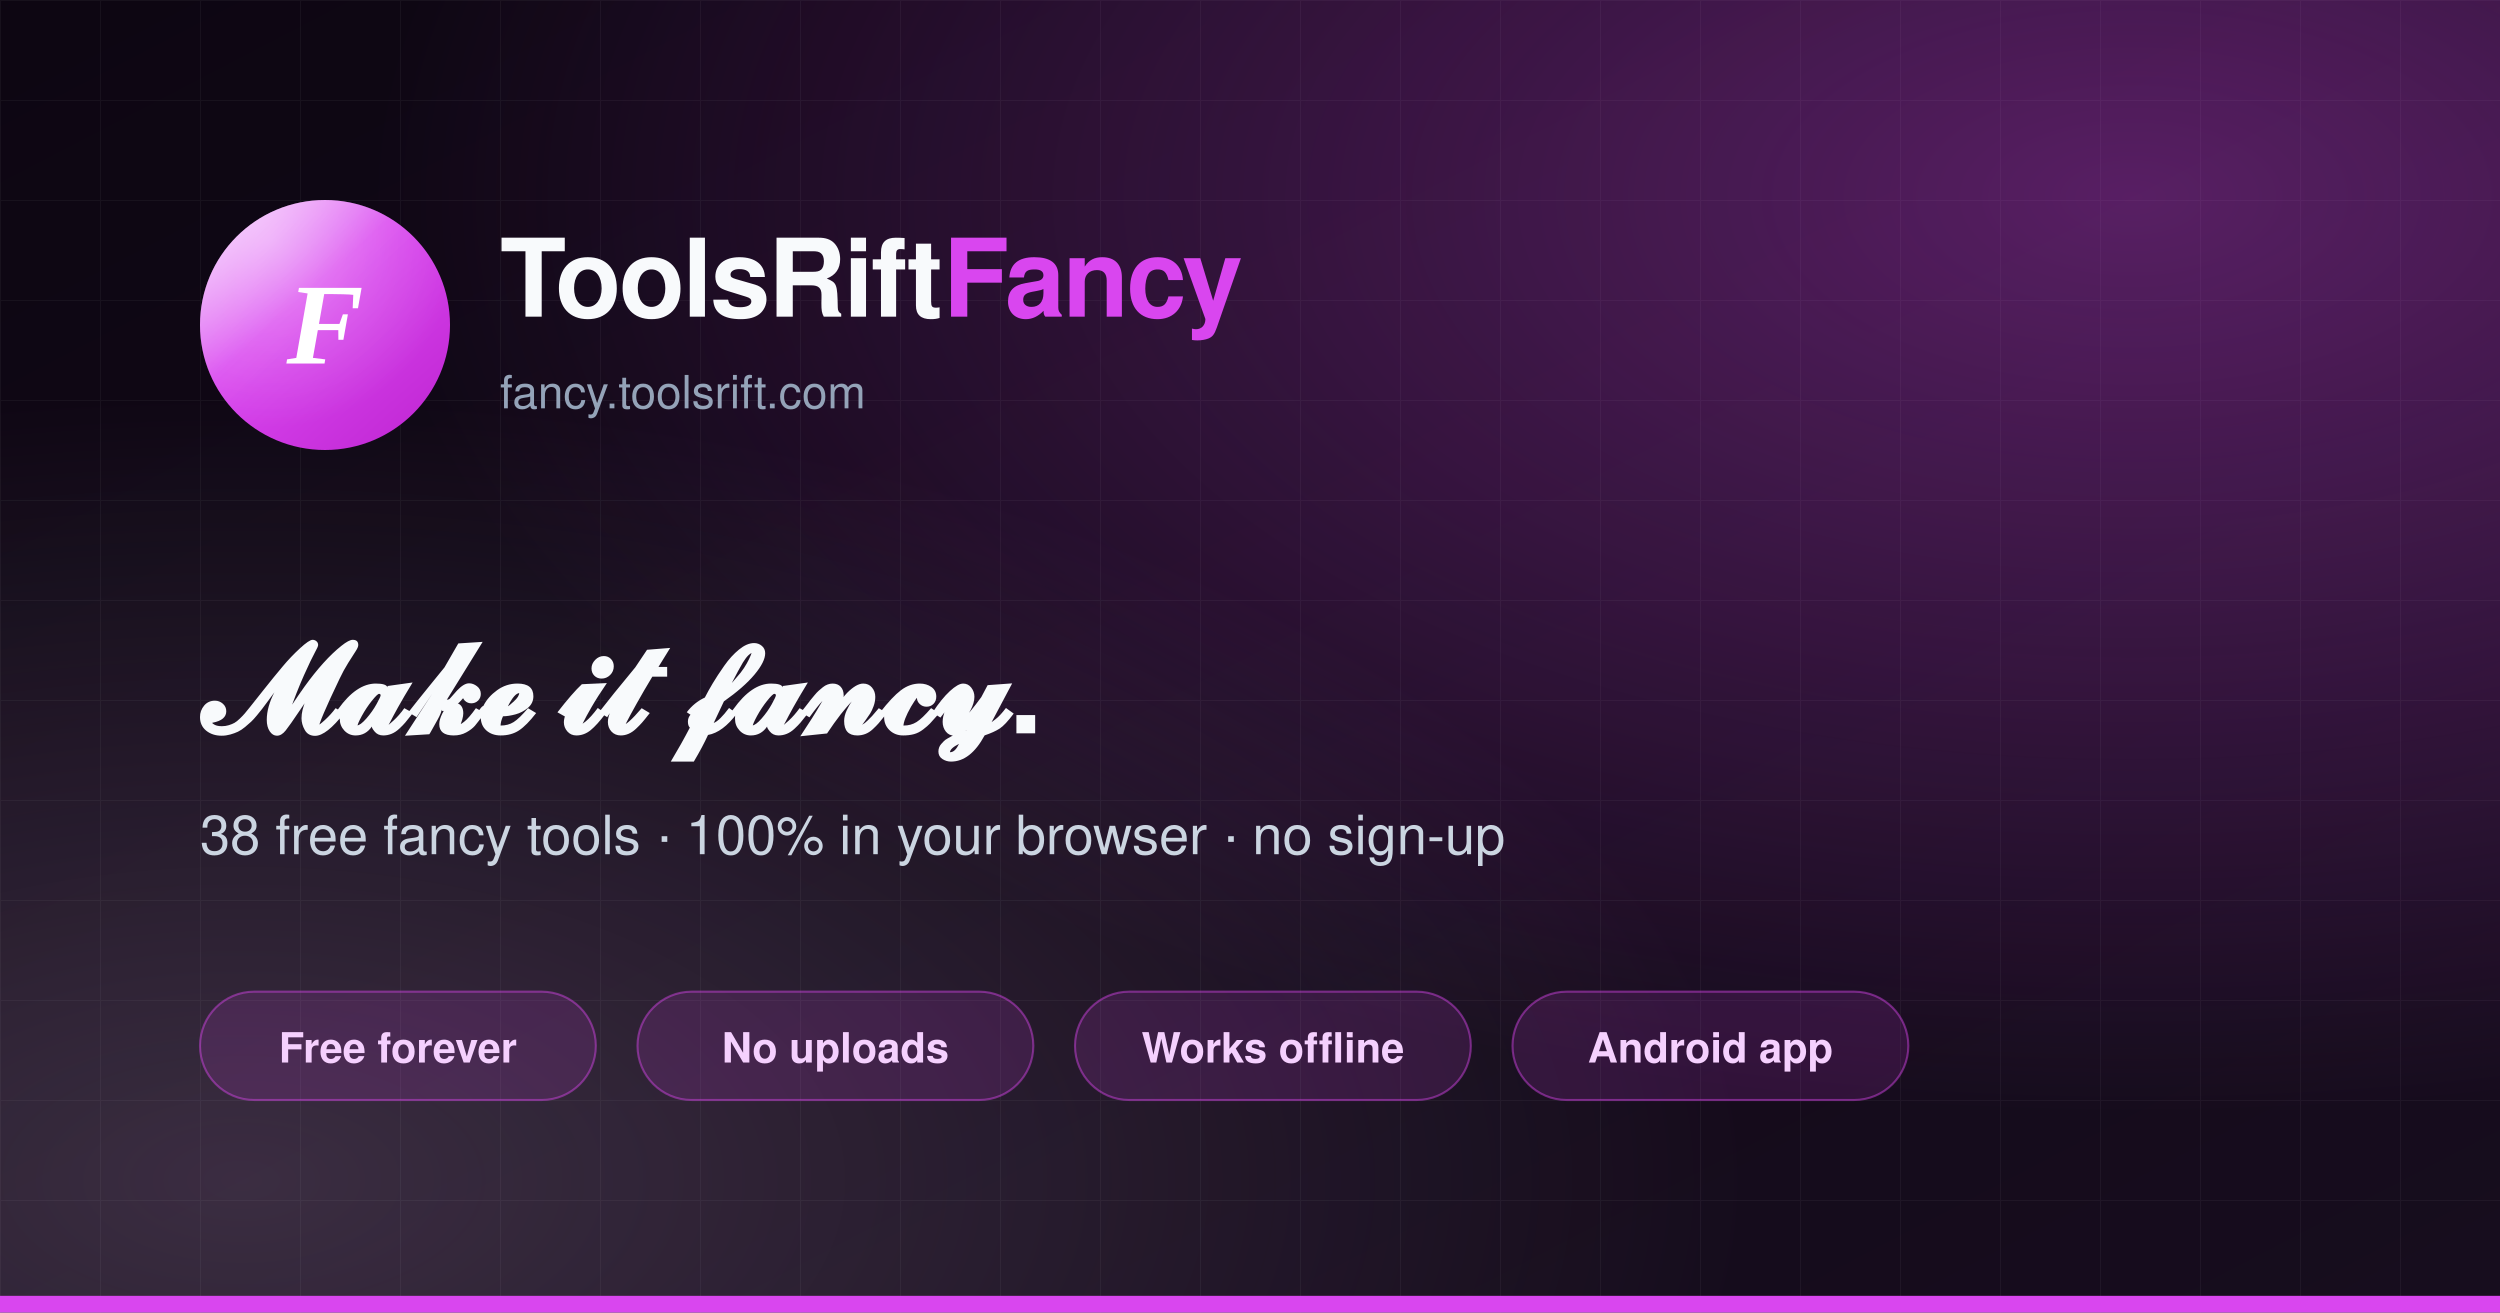
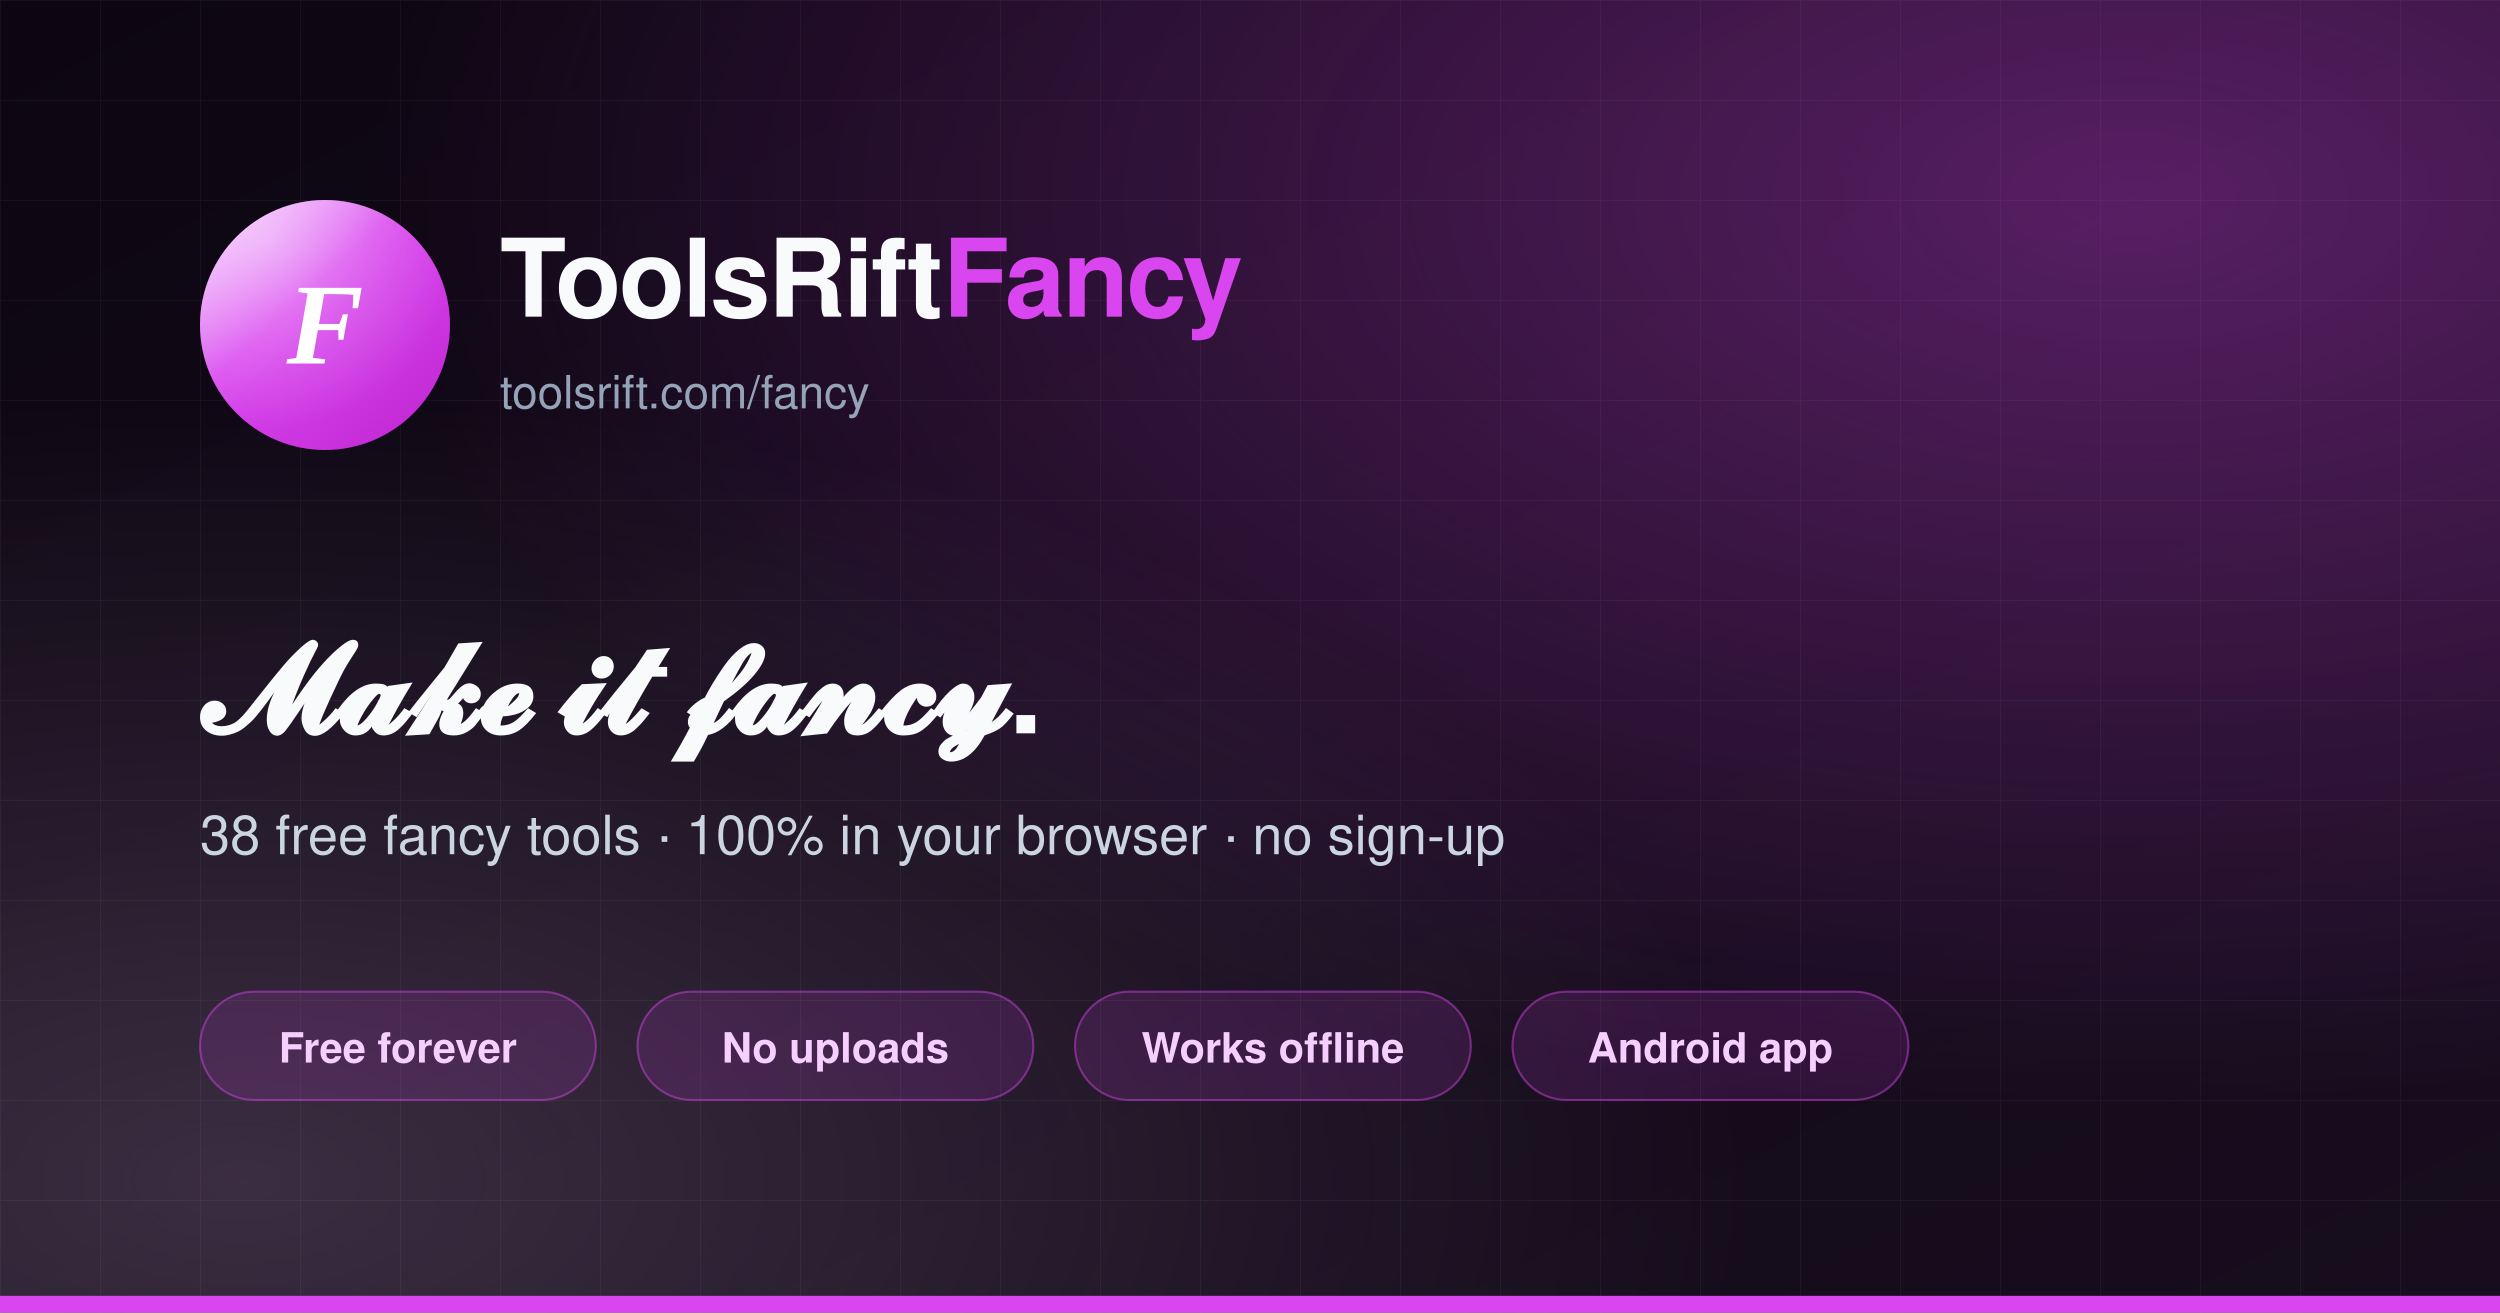
<svg xmlns="http://www.w3.org/2000/svg" viewBox="0 0 1200 630" width="1200" height="630">
  <defs>
    <linearGradient id="bg" x1="0" y1="0" x2="1" y2="1">
      <stop offset="0" stop-color="#0D0612" />
      <stop offset="1" stop-color="#170D1E" />
    </linearGradient>
    <radialGradient id="glow" cx="0.85" cy="0.15" r="0.7">
      <stop offset="0" stop-color="#D946EF" stop-opacity="0.35" />
      <stop offset="1" stop-color="#D946EF" stop-opacity="0" />
    </radialGradient>
    <radialGradient id="glow2" cx="0.1" cy="0.9" r="0.6">
      <stop offset="0" stop-color="#F5D0FE" stop-opacity="0.18" />
      <stop offset="1" stop-color="#F5D0FE" stop-opacity="0" />
    </radialGradient>
    <pattern id="grid" width="48" height="48" patternUnits="userSpaceOnUse">
      <path d="M48 0H0v48" fill="none" stroke="#fff" stroke-opacity="0.045" />
    </pattern>
  </defs>
  <rect width="1200" height="630" fill="url(#bg)" />
  <rect width="1200" height="630" fill="url(#grid)" />
  <rect width="1200" height="630" fill="url(#glow)" />
  <rect width="1200" height="630" fill="url(#glow2)" />
  <g transform="translate(96 96)">
    <defs>
      <linearGradient id="og-g" x1="0" y1="0" x2="0.9" y2="1">
        <stop offset="0" stop-color="#F5D0FE" />
        <stop offset="0.42" stop-color="#D946EF" />
        <stop offset="1" stop-color="#C026D3" />
      </linearGradient>
      <radialGradient id="og-hl" cx="0.28" cy="0.16" r="0.75">
        <stop offset="0" stop-color="#fff" stop-opacity="0.34" />
        <stop offset="1" stop-color="#fff" stop-opacity="0" />
      </radialGradient>
      <linearGradient id="og-sheen" x1="0" y1="0" x2="1" y2="1">
        <stop offset="0" stop-color="#fff" stop-opacity="0.16" />
        <stop offset="0.5" stop-color="#fff" stop-opacity="0" />
      </linearGradient>
      <clipPath id="og-c">
        <circle cx="60" cy="60" r="60" />
      </clipPath>
    </defs>
    <g clip-path="url(#og-c)">
      <rect width="120" height="120" fill="url(#og-g)" />
      <rect width="120" height="120" fill="url(#og-hl)" />
      <rect width="120" height="120" fill="url(#og-sheen)" />
    </g>
    <g transform="translate(18.00 18.00) scale(0.84)" color="#ffffff">
      <text x="50" y="72" text-anchor="middle" font-family="Georgia, 'Times New Roman', serif" font-style="italic" font-weight="700" font-size="66" fill="currentColor">F</text>
    </g>
  </g>
  <text x="240" y="152" font-family="Sora, 'Segoe UI', system-ui, -apple-system, Helvetica, Arial, sans-serif" font-weight="800" font-size="52" letter-spacing="-1.2" fill="#F8FAFC">ToolsRift<tspan fill="#D946EF"> Fancy</tspan>
  </text>
-   <text x="240" y="196" font-family="Sora, 'Segoe UI', system-ui, -apple-system, Helvetica, Arial, sans-serif" font-weight="500" font-size="22" fill="#94A3B8">fancy.toolsrift.com</text>
+   <text x="240" y="196" font-family="Sora, 'Segoe UI', system-ui, -apple-system, Helvetica, Arial, sans-serif" font-weight="500" font-size="22" fill="#94A3B8">toolsrift.com/fancy</text>
  <text x="96" y="352" font-family="Sora, 'Segoe UI', system-ui, -apple-system, Helvetica, Arial, sans-serif" font-weight="800" font-size="60" letter-spacing="-1.5" fill="#F8FAFC">𝓜𝓪𝓴𝓮 𝓲𝓽 𝓯𝓪𝓷𝓬𝔂.</text>
  <text x="96" y="410" font-family="Sora, 'Segoe UI', system-ui, -apple-system, Helvetica, Arial, sans-serif" font-weight="500" font-size="26" fill="#CBD5E1">38 free fancy tools · 100% in your browser · no sign-up</text>
  <g transform="translate(96 476)">
    <rect x="0" y="0" width="190" height="52" rx="26" fill="#D946EF" fill-opacity="0.14" stroke="#D946EF" stroke-opacity="0.45" />
    <text x="95" y="34" text-anchor="middle" font-family="Sora, 'Segoe UI', system-ui, -apple-system, Helvetica, Arial, sans-serif" font-weight="700" font-size="20" fill="#F5D0FE">Free forever</text>
    <rect x="210" y="0" width="190" height="52" rx="26" fill="#D946EF" fill-opacity="0.14" stroke="#D946EF" stroke-opacity="0.45" />
    <text x="305" y="34" text-anchor="middle" font-family="Sora, 'Segoe UI', system-ui, -apple-system, Helvetica, Arial, sans-serif" font-weight="700" font-size="20" fill="#F5D0FE">No uploads</text>
    <rect x="420" y="0" width="190" height="52" rx="26" fill="#D946EF" fill-opacity="0.14" stroke="#D946EF" stroke-opacity="0.45" />
    <text x="515" y="34" text-anchor="middle" font-family="Sora, 'Segoe UI', system-ui, -apple-system, Helvetica, Arial, sans-serif" font-weight="700" font-size="20" fill="#F5D0FE">Works offline</text>
    <rect x="630" y="0" width="190" height="52" rx="26" fill="#D946EF" fill-opacity="0.14" stroke="#D946EF" stroke-opacity="0.45" />
    <text x="725" y="34" text-anchor="middle" font-family="Sora, 'Segoe UI', system-ui, -apple-system, Helvetica, Arial, sans-serif" font-weight="700" font-size="20" fill="#F5D0FE">Android app</text>
  </g>
  <rect x="0" y="622" width="1200" height="8" fill="#D946EF" />
</svg>
